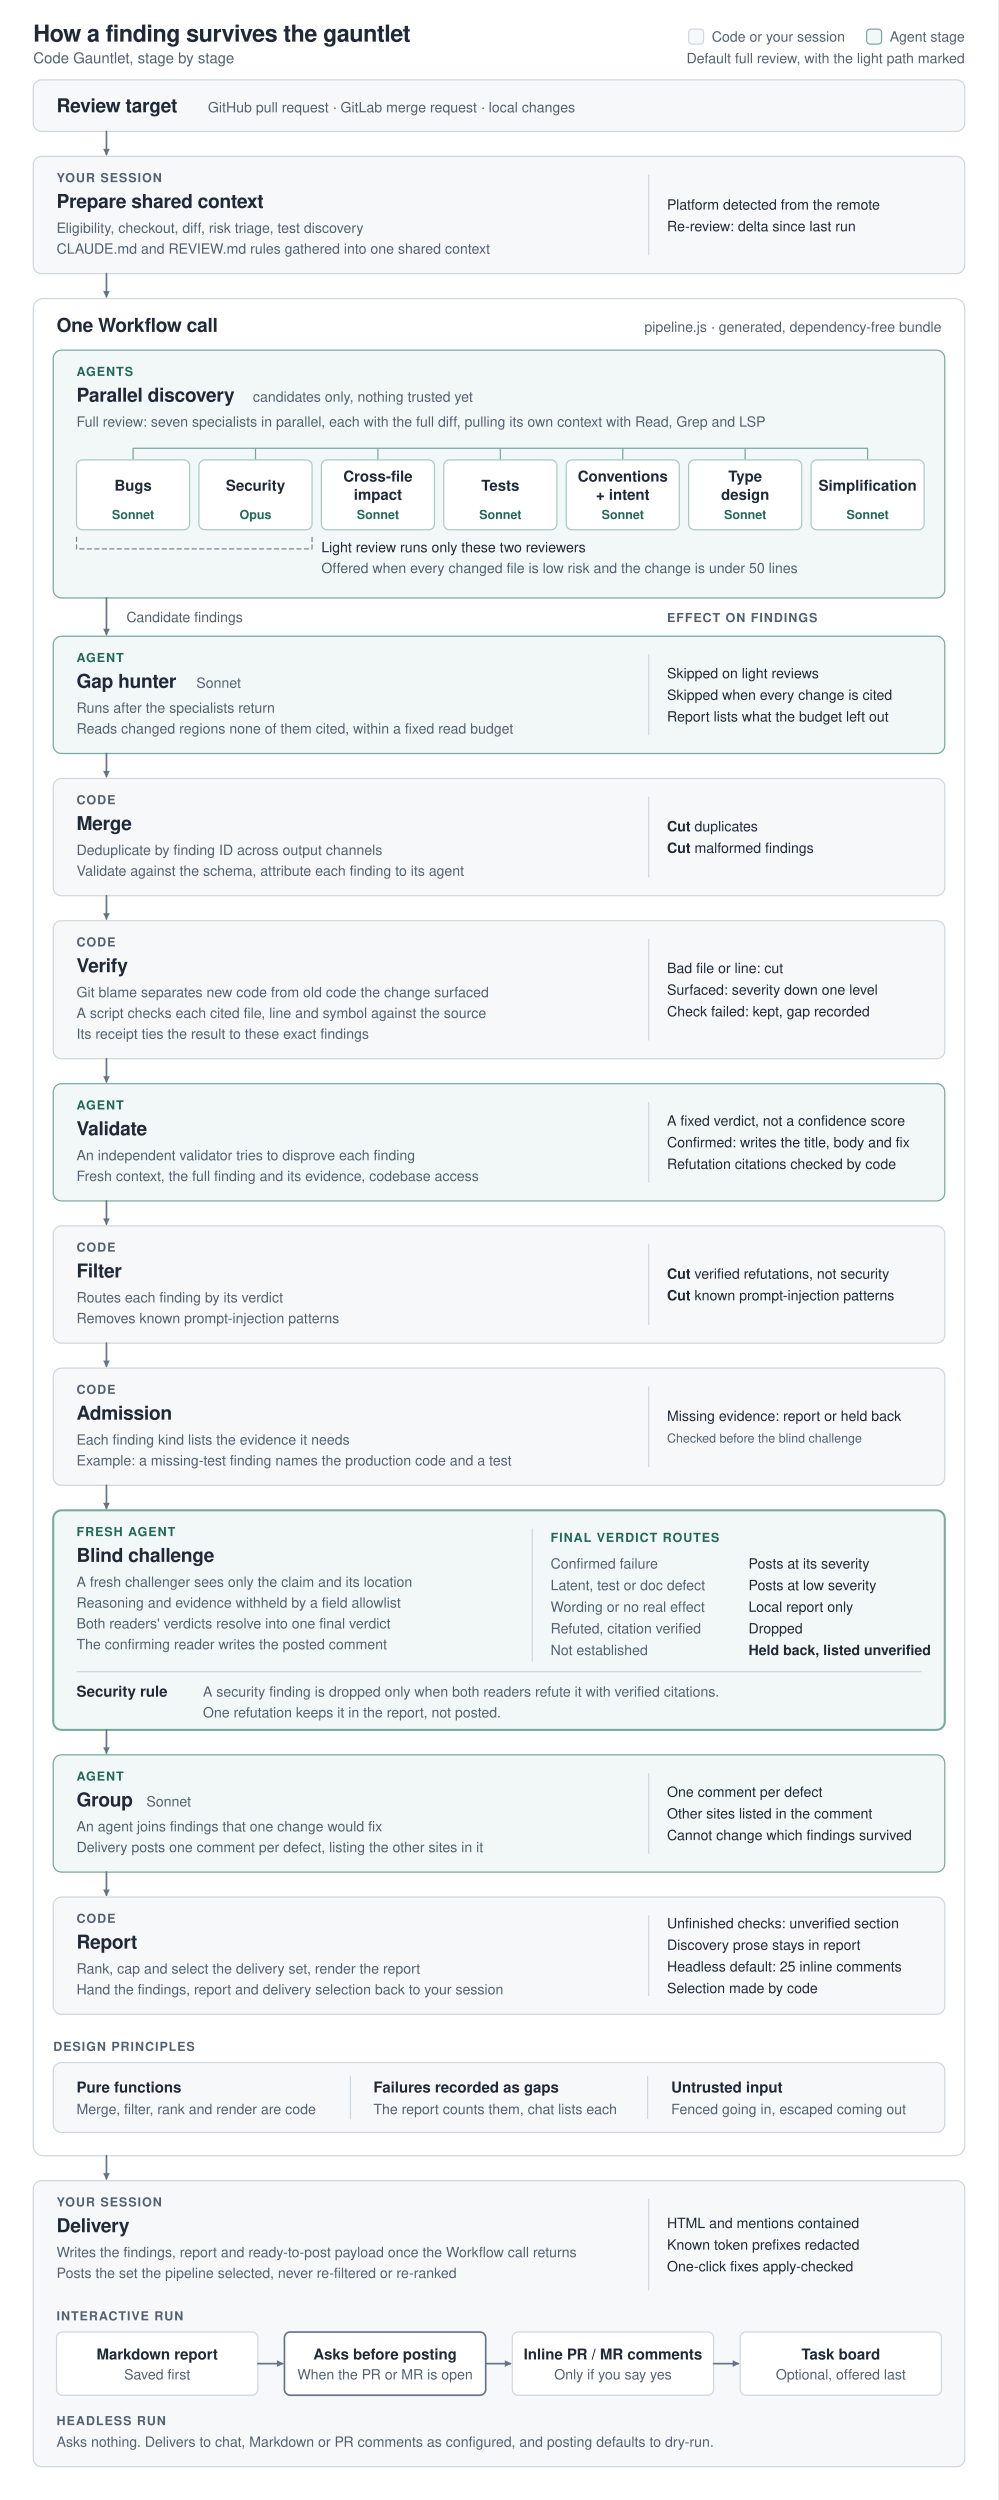
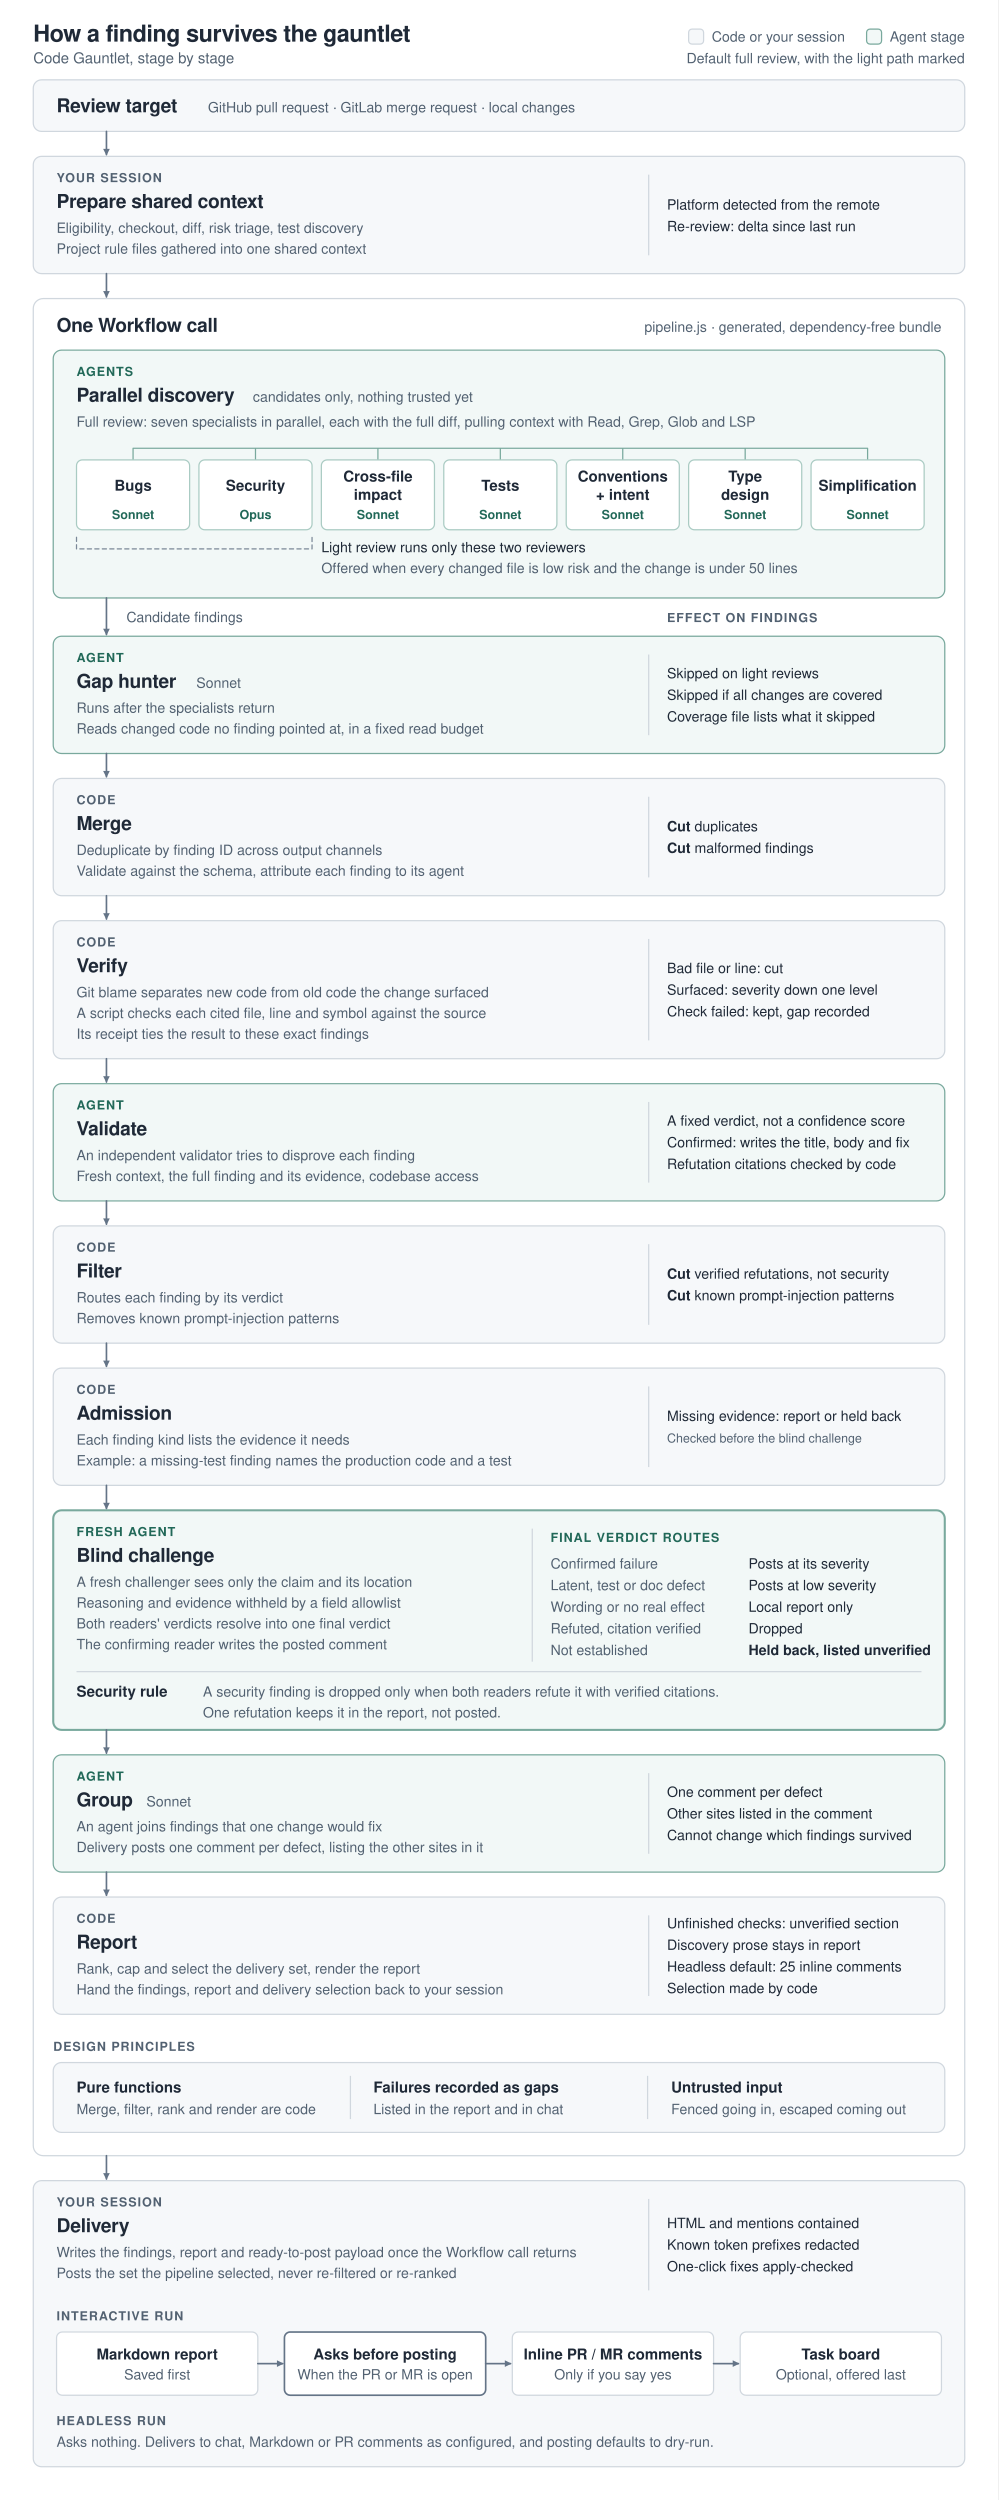
<svg xmlns="http://www.w3.org/2000/svg" viewBox="0 0 1200 3006" role="img" aria-labelledby="pipeline-title pipeline-desc">
  <defs>
    <style>
      text { font-family: -apple-system, BlinkMacSystemFont, "Segoe UI", Helvetica, Arial, sans-serif; font-size: 18px; fill: #1f2937; }
      .page { fill: #ffffff; }
      .frame { fill: #ffffff; stroke: #d0d7de; stroke-width: 1.5; }
      .panel { fill: #f6f8fa; stroke: #d0d7de; stroke-width: 1.5; }
      .node { fill: #ffffff; stroke: #d0d7de; stroke-width: 1.5; }
      .ask-node { fill: #ffffff; stroke: #647487; stroke-width: 2; }
      .agent-node { fill: #ffffff; stroke: #aacbc3; stroke-width: 1.5; }
      .agent-stage { fill: #f2f8f7; stroke: #79a99d; stroke-width: 1.5; }
      .hero { stroke-width: 2.5; }
      .title { font-size: 28px; font-weight: 650; letter-spacing: -0.5px; }
      .section { font-size: 23px; font-weight: 650; letter-spacing: -0.3px; }
      .strong { font-weight: 600; }
      .reviewer { font-size: 18px; font-weight: 600; text-anchor: middle; }
      .detail { font-size: 17px; fill: #526171; }
      .effect { font-size: 17px; }
      .note { font-size: 15px; fill: #526171; }
      .muted { fill: #526171; }
      .cut { font-weight: 650; }
      .kind { font-size: 15px; font-weight: 650; letter-spacing: 1.2px; fill: #526171; }
      .agent-kind { font-size: 15px; font-weight: 650; letter-spacing: 1.2px; fill: #216858; }
      .model { font-size: 15px; font-weight: 600; text-anchor: middle; fill: #216858; }
      .mid { text-anchor: middle; }
      .end { text-anchor: end; }
      .flow { fill: none; stroke: #647487; stroke-width: 2; stroke-linecap: round; stroke-linejoin: round; }
      .fan { fill: none; stroke: #79a99d; stroke-width: 1.5; stroke-linecap: round; stroke-linejoin: round; }
      .light { fill: none; stroke: #7b8898; stroke-width: 1.5; stroke-dasharray: 5 4; stroke-linecap: round; stroke-linejoin: round; }
      .divider { stroke: #d0d7de; stroke-width: 1.5; }
      .arrow { fill: #647487; }
    </style>
    <marker id="arrow" viewBox="0 0 8 8" refX="7" refY="4" markerWidth="8" markerHeight="8" markerUnits="userSpaceOnUse" orient="auto">
      <path class="arrow" d="M0 0 L8 4 L0 8 Z" />
    </marker>
  </defs>
  <rect class="page" width="1200" height="3006" />
  <text class="title" x="40" y="50">How a finding survives the gauntlet</text>
  <text class="muted" x="40" y="76">Code Gauntlet, stage by stage</text>
  <rect class="panel" x="828" y="35" width="18" height="18" rx="4" />
  <text class="detail end" x="1016" y="50">Code or your session</text>
  <rect class="agent-stage" x="1042" y="35" width="18" height="18" rx="4" />
  <text class="detail end" x="1160" y="50">Agent stage</text>
  <text class="detail end" x="1160" y="76">Default full review, with the light path marked</text>
  <rect class="panel" x="40" y="96" width="1120" height="62" rx="10" />
  <text class="section" x="68" y="135">Review target</text>
  <text class="detail" x="250" y="135">GitHub pull request  ·  GitLab merge request  ·  local changes</text>
  <path class="flow" d="M128 158 V186" marker-end="url(#arrow)" />
  <rect class="panel" x="40" y="188" width="1120" height="141" rx="10" />
  <text class="kind" x="68" y="219">YOUR SESSION</text>
  <text class="section" x="68" y="250">Prepare shared context</text>
  <text class="detail" x="68" y="280">Eligibility, checkout, diff, risk triage, test discovery</text>
-   <text class="detail" x="68" y="305">CLAUDE.md and REVIEW.md rules gathered into one shared context</text>
+   <text class="detail" x="68" y="305">Project rule files gathered into one shared context</text>
  <line class="divider" x1="780" y1="210" x2="780" y2="307" />
  <text class="effect" x="802" y="252">Platform detected from the remote</text>
  <text class="effect" x="802" y="278">Re-review: delta since last run</text>
  <path class="flow" d="M128 329 V357" marker-end="url(#arrow)" />
  <rect class="frame" x="40" y="359" width="1120" height="2233" rx="12" />
  <text class="section" x="68" y="399">One Workflow call</text>
  <text class="detail end" x="1132" y="399">pipeline.js  ·  generated, dependency-free bundle</text>
  <rect class="agent-stage" x="64" y="421" width="1072" height="298" rx="10" />
  <text class="agent-kind" x="92" y="452">AGENTS</text>
  <text class="section" x="92" y="483">Parallel discovery</text>
  <text class="detail" x="304" y="483">candidates only, nothing trusted yet</text>
-   <text class="detail" x="92" y="513">Full review: seven specialists in parallel, each with the full diff, pulling its own context with Read, Grep and LSP</text>
+   <text class="detail" x="92" y="513">Full review: seven specialists in parallel, each with the full diff, pulling context with Read, Grep, Glob and LSP</text>
  <path class="fan" d="M160 553 V539 H1043.2 V553 M307.2 539 V553 M454.4 539 V553 M601.6 539 V553 M748.8 539 V553 M896 539 V553" />
  <rect class="agent-node" x="92" y="553" width="136" height="84" rx="7" />
  <text class="reviewer" x="160" y="590">Bugs</text>
  <text class="model" x="160" y="624">Sonnet</text>
  <rect class="agent-node" x="239.2" y="553" width="136" height="84" rx="7" />
  <text class="reviewer" x="307.2" y="590">Security</text>
  <text class="model" x="307.2" y="624">Opus</text>
  <rect class="agent-node" x="386.4" y="553" width="136" height="84" rx="7" />
  <text class="reviewer" x="454.4" y="579">Cross-file</text>
  <text class="reviewer" x="454.4" y="601">impact</text>
  <text class="model" x="454.4" y="624">Sonnet</text>
  <rect class="agent-node" x="533.6" y="553" width="136" height="84" rx="7" />
  <text class="reviewer" x="601.6" y="590">Tests</text>
  <text class="model" x="601.6" y="624">Sonnet</text>
  <rect class="agent-node" x="680.8" y="553" width="136" height="84" rx="7" />
  <text class="reviewer" x="748.8" y="579">Conventions</text>
  <text class="reviewer" x="748.8" y="601">+ intent</text>
  <text class="model" x="748.8" y="624">Sonnet</text>
  <rect class="agent-node" x="828" y="553" width="136" height="84" rx="7" />
  <text class="reviewer" x="896" y="579">Type</text>
  <text class="reviewer" x="896" y="601">design</text>
  <text class="model" x="896" y="624">Sonnet</text>
  <rect class="agent-node" x="975.2" y="553" width="136" height="84" rx="7" />
  <text class="reviewer" x="1043.2" y="590">Simplification</text>
  <text class="model" x="1043.2" y="624">Sonnet</text>
  <path class="light" d="M92 646 V660 H375.2 V646" />
  <text class="effect" x="386.4" y="664">Light review runs only these two reviewers</text>
  <text class="detail" x="386.4" y="689">Offered when every changed file is low risk and the change is under 50 lines</text>
  <path class="flow" d="M128 719 V763" marker-end="url(#arrow)" />
  <text class="detail" x="152" y="748">Candidate findings</text>
  <text class="kind" x="802" y="748">EFFECT ON FINDINGS</text>
  <rect class="agent-stage" x="64" y="765" width="1072" height="141" rx="10" />
  <text class="agent-kind" x="92" y="796">AGENT</text>
  <text class="section" x="92" y="827">Gap hunter</text>
  <text class="detail" x="236" y="827">Sonnet</text>
  <text class="detail" x="92" y="857">Runs after the specialists return</text>
-   <text class="detail" x="92" y="882">Reads changed regions none of them cited, within a fixed read budget</text>
+   <text class="detail" x="92" y="882">Reads changed code no finding pointed at, in a fixed read budget</text>
  <line class="divider" x1="780" y1="787" x2="780" y2="884" />
  <text class="effect" x="802" y="815.5">Skipped on light reviews</text>
-   <text class="effect" x="802" y="841.5">Skipped when every change is cited</text>
-   <text class="effect" x="802" y="867.5">Report lists what the budget left out</text>
+   <text class="effect" x="802" y="841.5">Skipped if all changes are covered</text>
+   <text class="effect" x="802" y="867.5">Coverage file lists what it skipped</text>
  <path class="flow" d="M128 906 V934" marker-end="url(#arrow)" />
  <rect class="panel" x="64" y="936" width="1072" height="141" rx="10" />
  <text class="kind" x="92" y="967">CODE</text>
  <text class="section" x="92" y="998">Merge</text>
  <text class="detail" x="92" y="1028">Deduplicate by finding ID across output channels</text>
  <text class="detail" x="92" y="1053">Validate against the schema, attribute each finding to its agent</text>
  <line class="divider" x1="780" y1="958" x2="780" y2="1055" />
  <text class="effect" x="802" y="999.5">
    <tspan class="cut">Cut</tspan>  duplicates</text>
  <text class="effect" x="802" y="1025.5">
    <tspan class="cut">Cut</tspan>  malformed findings</text>
  <path class="flow" d="M128 1077 V1105" marker-end="url(#arrow)" />
  <rect class="panel" x="64" y="1107" width="1072" height="166" rx="10" />
  <text class="kind" x="92" y="1138">CODE</text>
  <text class="section" x="92" y="1169">Verify</text>
  <text class="detail" x="92" y="1199">Git blame separates new code from old code the change surfaced</text>
  <text class="detail" x="92" y="1224">A script checks each cited file, line and symbol against the source</text>
  <text class="detail" x="92" y="1249">Its receipt ties the result to these exact findings</text>
  <line class="divider" x1="780" y1="1129" x2="780" y2="1251" />
  <text class="effect" x="802" y="1170">Bad file or line: cut</text>
  <text class="effect" x="802" y="1196">Surfaced: severity down one level</text>
  <text class="effect" x="802" y="1222">Check failed: kept, gap recorded</text>
  <path class="flow" d="M128 1273 V1301" marker-end="url(#arrow)" />
  <rect class="agent-stage" x="64" y="1303" width="1072" height="141" rx="10" />
  <text class="agent-kind" x="92" y="1334">AGENT</text>
  <text class="section" x="92" y="1365">Validate</text>
  <text class="detail" x="92" y="1395">An independent validator tries to disprove each finding</text>
  <text class="detail" x="92" y="1420">Fresh context, the full finding and its evidence, codebase access</text>
  <line class="divider" x1="780" y1="1325" x2="780" y2="1422" />
  <text class="effect" x="802" y="1353.5">A fixed verdict, not a confidence score</text>
  <text class="effect" x="802" y="1379.5">Confirmed: writes the title, body and fix</text>
  <text class="effect" x="802" y="1405.5">Refutation citations checked by code</text>
  <path class="flow" d="M128 1444 V1472" marker-end="url(#arrow)" />
  <rect class="panel" x="64" y="1474" width="1072" height="141" rx="10" />
  <text class="kind" x="92" y="1505">CODE</text>
  <text class="section" x="92" y="1536">Filter</text>
  <text class="detail" x="92" y="1566">Routes each finding by its verdict</text>
  <text class="detail" x="92" y="1591">Removes known prompt-injection patterns</text>
  <line class="divider" x1="780" y1="1496" x2="780" y2="1593" />
  <text class="effect" x="802" y="1537.5">
    <tspan class="cut">Cut</tspan>  verified refutations, not security</text>
  <text class="effect" x="802" y="1563.5">
    <tspan class="cut">Cut</tspan>  known prompt-injection patterns</text>
  <path class="flow" d="M128 1615 V1643" marker-end="url(#arrow)" />
  <rect class="panel" x="64" y="1645" width="1072" height="141" rx="10" />
  <text class="kind" x="92" y="1676">CODE</text>
  <text class="section" x="92" y="1707">Admission</text>
  <text class="detail" x="92" y="1737">Each finding kind lists the evidence it needs</text>
  <text class="detail" x="92" y="1762">Example: a missing-test finding names the production code and a test</text>
  <line class="divider" x1="780" y1="1667" x2="780" y2="1764" />
  <text class="effect" x="802" y="1708.5">Missing evidence: report or held back</text>
  <text class="note" x="802" y="1734.5">Checked before the blind challenge</text>
  <path class="flow" d="M128 1786 V1814" marker-end="url(#arrow)" />
  <rect class="agent-stage hero" x="64" y="1816" width="1072" height="264" rx="10" />
  <text class="agent-kind" x="92" y="1847">FRESH AGENT</text>
  <text class="section" x="92" y="1878">Blind challenge</text>
  <text class="detail" x="92" y="1908">A fresh challenger sees only the claim and its location</text>
  <text class="detail" x="92" y="1933">Reasoning and evidence withheld by a field allowlist</text>
  <text class="detail" x="92" y="1958">Both readers' verdicts resolve into one final verdict</text>
  <text class="detail" x="92" y="1983">The confirming reader writes the posted comment</text>
  <line class="divider" x1="640" y1="1838" x2="640" y2="1998" />
  <text class="agent-kind" x="662" y="1854">FINAL VERDICT ROUTES</text>
  <text class="detail" x="662" y="1886">Confirmed failure</text>
  <text class="effect" x="900" y="1886">Posts at its severity</text>
  <text class="detail" x="662" y="1912">Latent, test or doc defect</text>
  <text class="effect" x="900" y="1912">Posts at low severity</text>
  <text class="detail" x="662" y="1938">Wording or no real effect</text>
  <text class="effect" x="900" y="1938">Local report only</text>
  <text class="detail" x="662" y="1964">Refuted, citation verified</text>
  <text class="effect" x="900" y="1964">Dropped</text>
  <text class="detail" x="662" y="1990">Not established</text>
  <text class="effect strong" x="900" y="1990">Held back, listed unverified</text>
  <line class="divider" x1="92" y1="2010" x2="1108" y2="2010" />
  <text class="strong" x="92" y="2040">Security rule</text>
  <text class="detail" x="244" y="2040">A security finding is dropped only when both readers refute it with verified citations.</text>
  <text class="detail" x="244" y="2065">One refutation keeps it in the report, not posted.</text>
  <path class="flow" d="M128 2080 V2108" marker-end="url(#arrow)" />
  <rect class="agent-stage" x="64" y="2110" width="1072" height="141" rx="10" />
  <text class="agent-kind" x="92" y="2141">AGENT</text>
  <text class="section" x="92" y="2172">Group</text>
  <text class="detail" x="176" y="2172">Sonnet</text>
  <text class="detail" x="92" y="2202">An agent joins findings that one change would fix</text>
  <text class="detail" x="92" y="2227">Delivery posts one comment per defect, listing the other sites in it</text>
  <line class="divider" x1="780" y1="2132" x2="780" y2="2229" />
  <text class="effect" x="802" y="2160.5">One comment per defect</text>
  <text class="effect" x="802" y="2186.5">Other sites listed in the comment</text>
  <text class="effect" x="802" y="2212.5">Cannot change which findings survived</text>
  <path class="flow" d="M128 2251 V2279" marker-end="url(#arrow)" />
  <rect class="panel" x="64" y="2281" width="1072" height="141" rx="10" />
  <text class="kind" x="92" y="2312">CODE</text>
  <text class="section" x="92" y="2343">Report</text>
  <text class="detail" x="92" y="2373">Rank, cap and select the delivery set, render the report</text>
  <text class="detail" x="92" y="2398">Hand the findings, report and delivery selection back to your session</text>
  <line class="divider" x1="780" y1="2303" x2="780" y2="2400" />
  <text class="effect" x="802" y="2318.5">Unfinished checks: unverified section</text>
  <text class="effect" x="802" y="2344.5">Discovery prose stays in report</text>
  <text class="effect" x="802" y="2370.5">Headless default: 25 inline comments</text>
  <text class="effect" x="802" y="2396.5">Selection made by code</text>
  <text class="kind" x="64" y="2466">DESIGN PRINCIPLES</text>
  <rect class="panel" x="64" y="2480" width="1072" height="84" rx="10" />
  <text class="strong" x="92" y="2516">Pure functions</text>
  <text class="detail" x="92" y="2542">Merge, filter, rank and render are code</text>
  <text class="strong" x="449" y="2516">Failures recorded as gaps</text>
-   <text class="detail" x="449" y="2542">The report counts them, chat lists each</text>
+   <text class="detail" x="449" y="2542">Listed in the report and in chat</text>
  <text class="strong" x="807" y="2516">Untrusted input</text>
  <text class="detail" x="807" y="2542">Fenced going in, escaped coming out</text>
  <line class="divider" x1="421.333" y1="2496" x2="421.333" y2="2548" />
  <line class="divider" x1="778.667" y1="2496" x2="778.667" y2="2548" />
  <path class="flow" d="M128 2592 V2620" marker-end="url(#arrow)" />
  <rect class="panel" x="40" y="2622" width="1120" height="344" rx="10" />
  <text class="kind" x="68" y="2653">YOUR SESSION</text>
  <text class="section" x="68" y="2684">Delivery</text>
  <text class="detail" x="68" y="2714">Writes the findings, report and ready-to-post payload once the Workflow call returns</text>
  <text class="detail" x="68" y="2739">Posts the set the pipeline selected, never re-filtered or re-ranked</text>
  <line class="divider" x1="780" y1="2644" x2="780" y2="2754" />
  <text class="effect" x="802" y="2679">HTML and mentions contained</text>
  <text class="effect" x="802" y="2705">Known token prefixes redacted</text>
  <text class="effect" x="802" y="2731">One-click fixes apply-checked</text>
  <text class="kind" x="68" y="2790">INTERACTIVE RUN</text>
  <rect class="node" x="68" y="2804" width="242" height="76" rx="7" />
  <text class="reviewer" x="189" y="2837">Markdown report</text>
  <text class="detail mid" x="189" y="2861">Saved first</text>
  <path class="flow" d="M310 2842 H340" marker-end="url(#arrow)" />
  <rect class="ask-node" x="342" y="2804" width="242" height="76" rx="7" />
  <text class="reviewer" x="463" y="2837">Asks before posting</text>
  <text class="detail mid" x="463" y="2861">When the PR or MR is open</text>
  <path class="flow" d="M584 2842 H614" marker-end="url(#arrow)" />
  <rect class="node" x="616" y="2804" width="242" height="76" rx="7" />
  <text class="reviewer" x="737" y="2837">Inline PR / MR comments</text>
  <text class="detail mid" x="737" y="2861">Only if you say yes</text>
  <path class="flow" d="M858 2842 H888" marker-end="url(#arrow)" />
  <rect class="node" x="890" y="2804" width="242" height="76" rx="7" />
  <text class="reviewer" x="1011" y="2837">Task board</text>
  <text class="detail mid" x="1011" y="2861">Optional, offered last</text>
  <text class="kind" x="68" y="2916">HEADLESS RUN</text>
  <text class="detail" x="68" y="2942">Asks nothing. Delivers to chat, Markdown or PR comments as configured, and posting defaults to dry-run.</text>
</svg>
